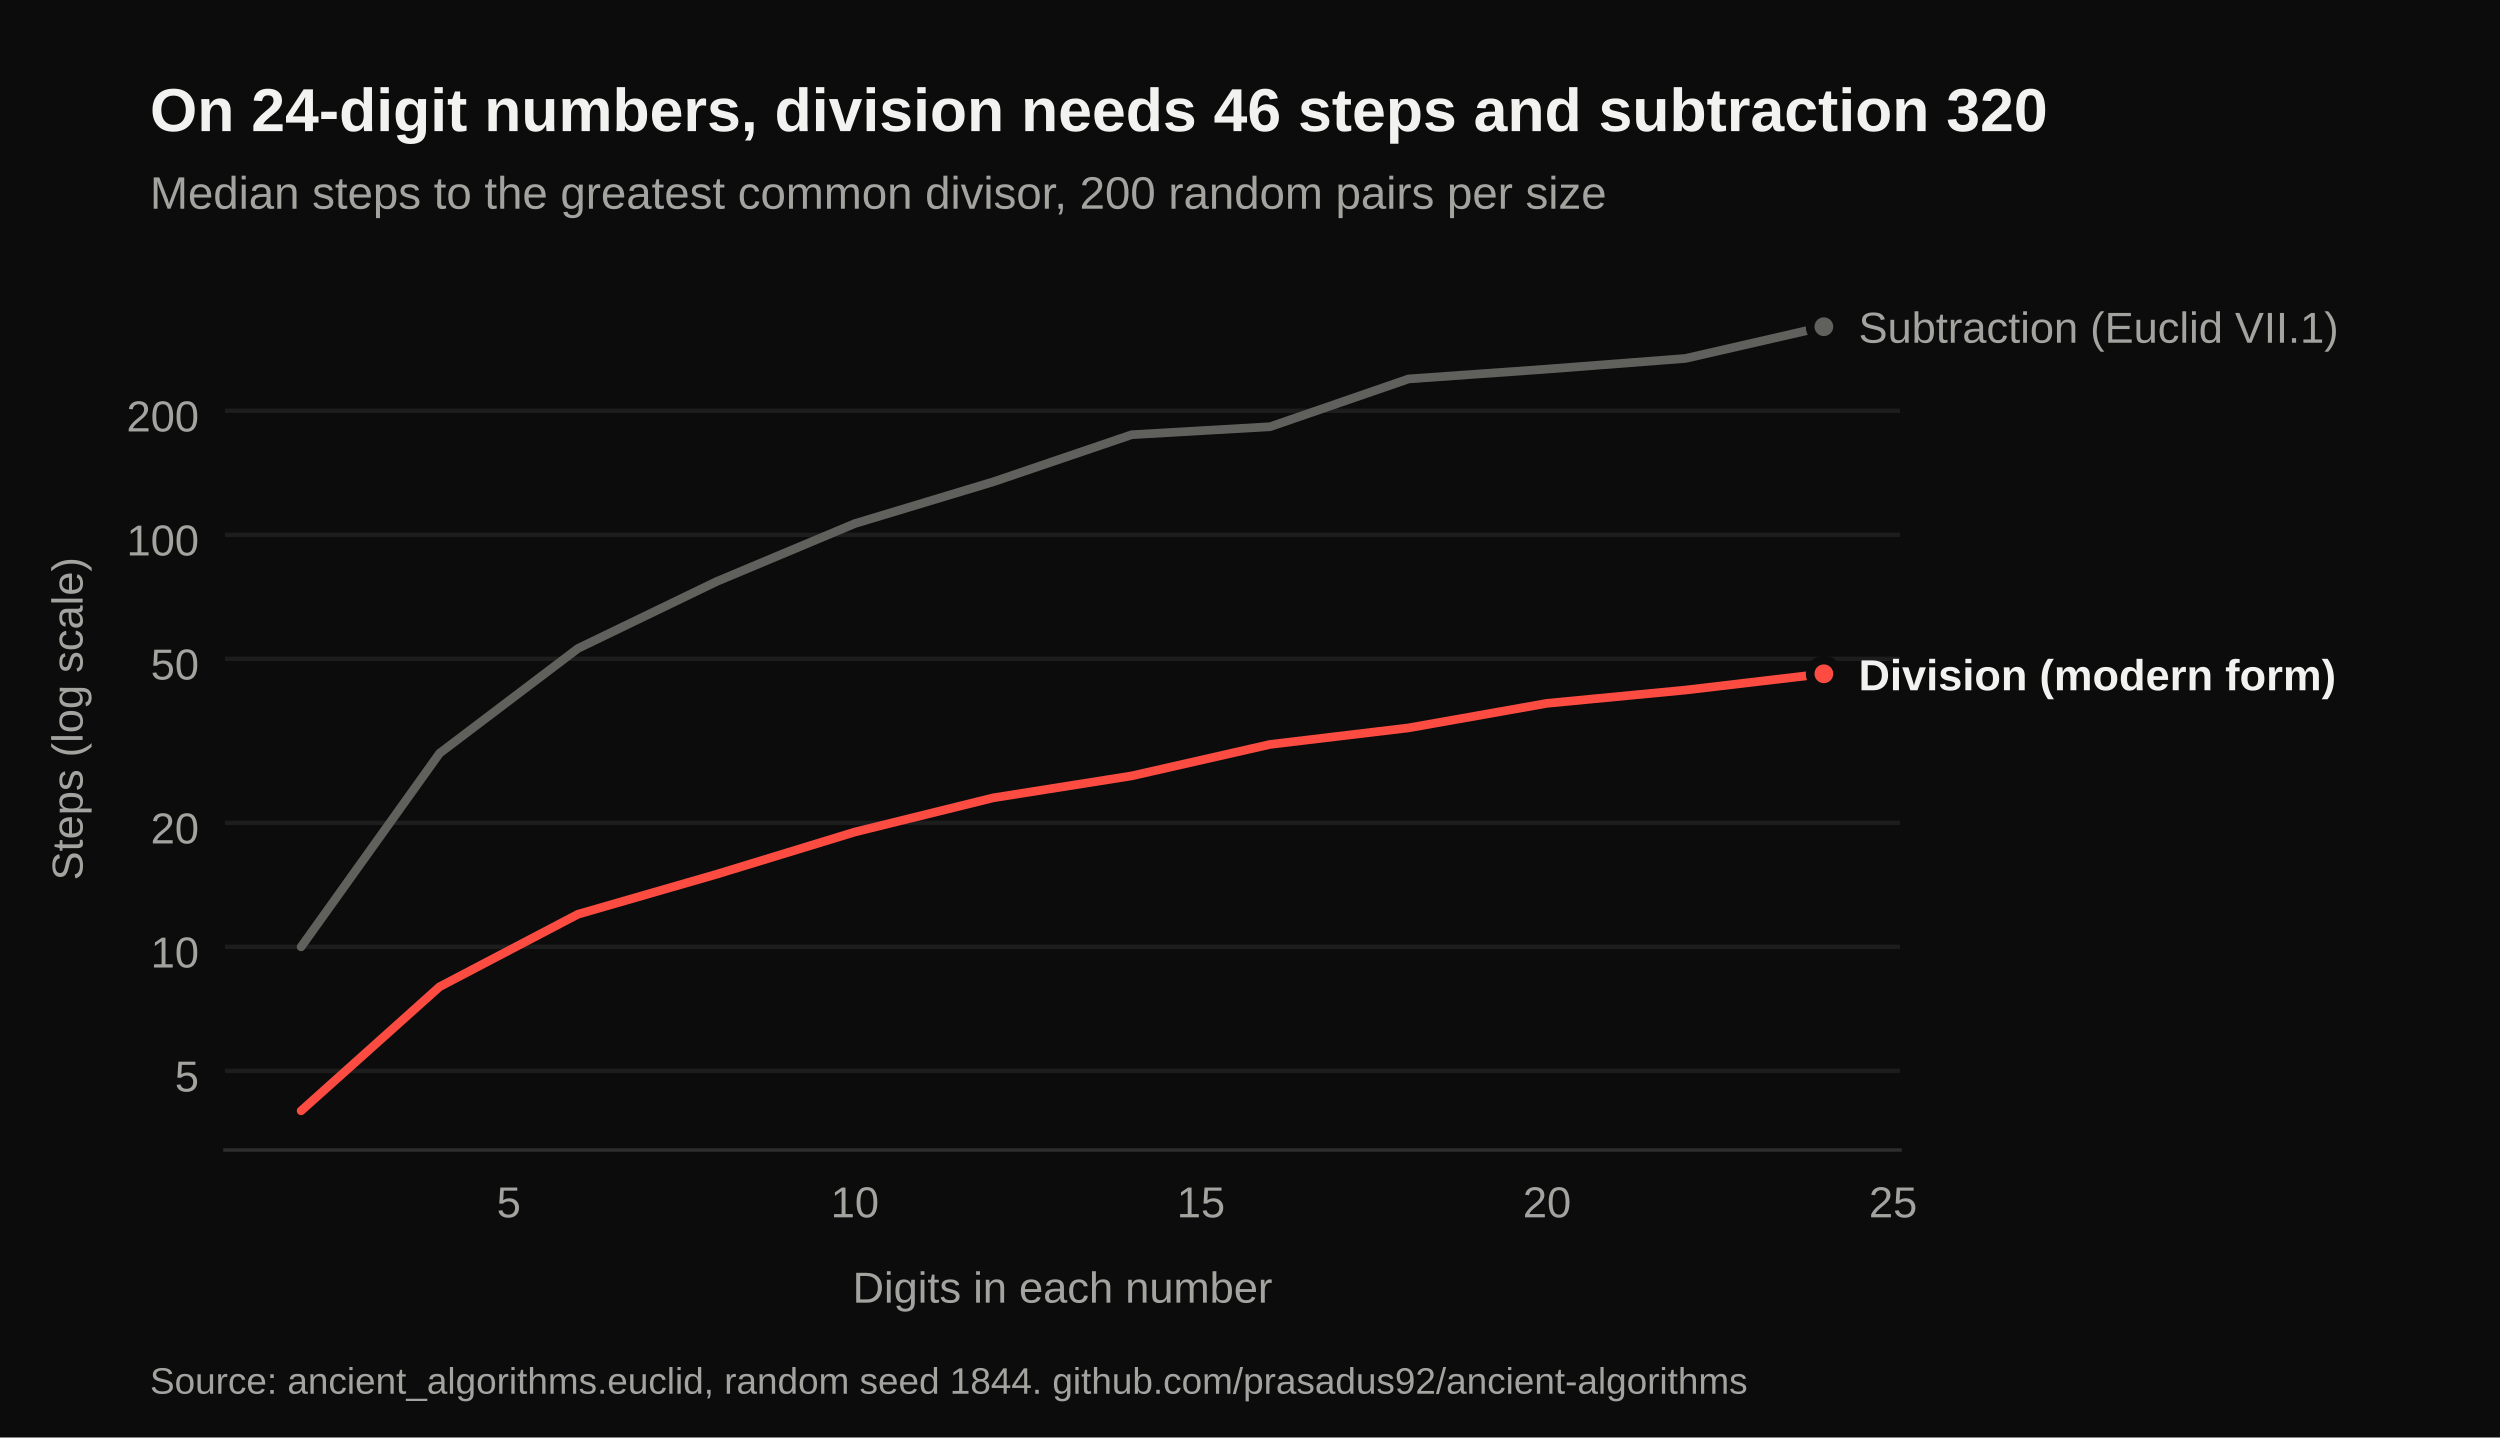
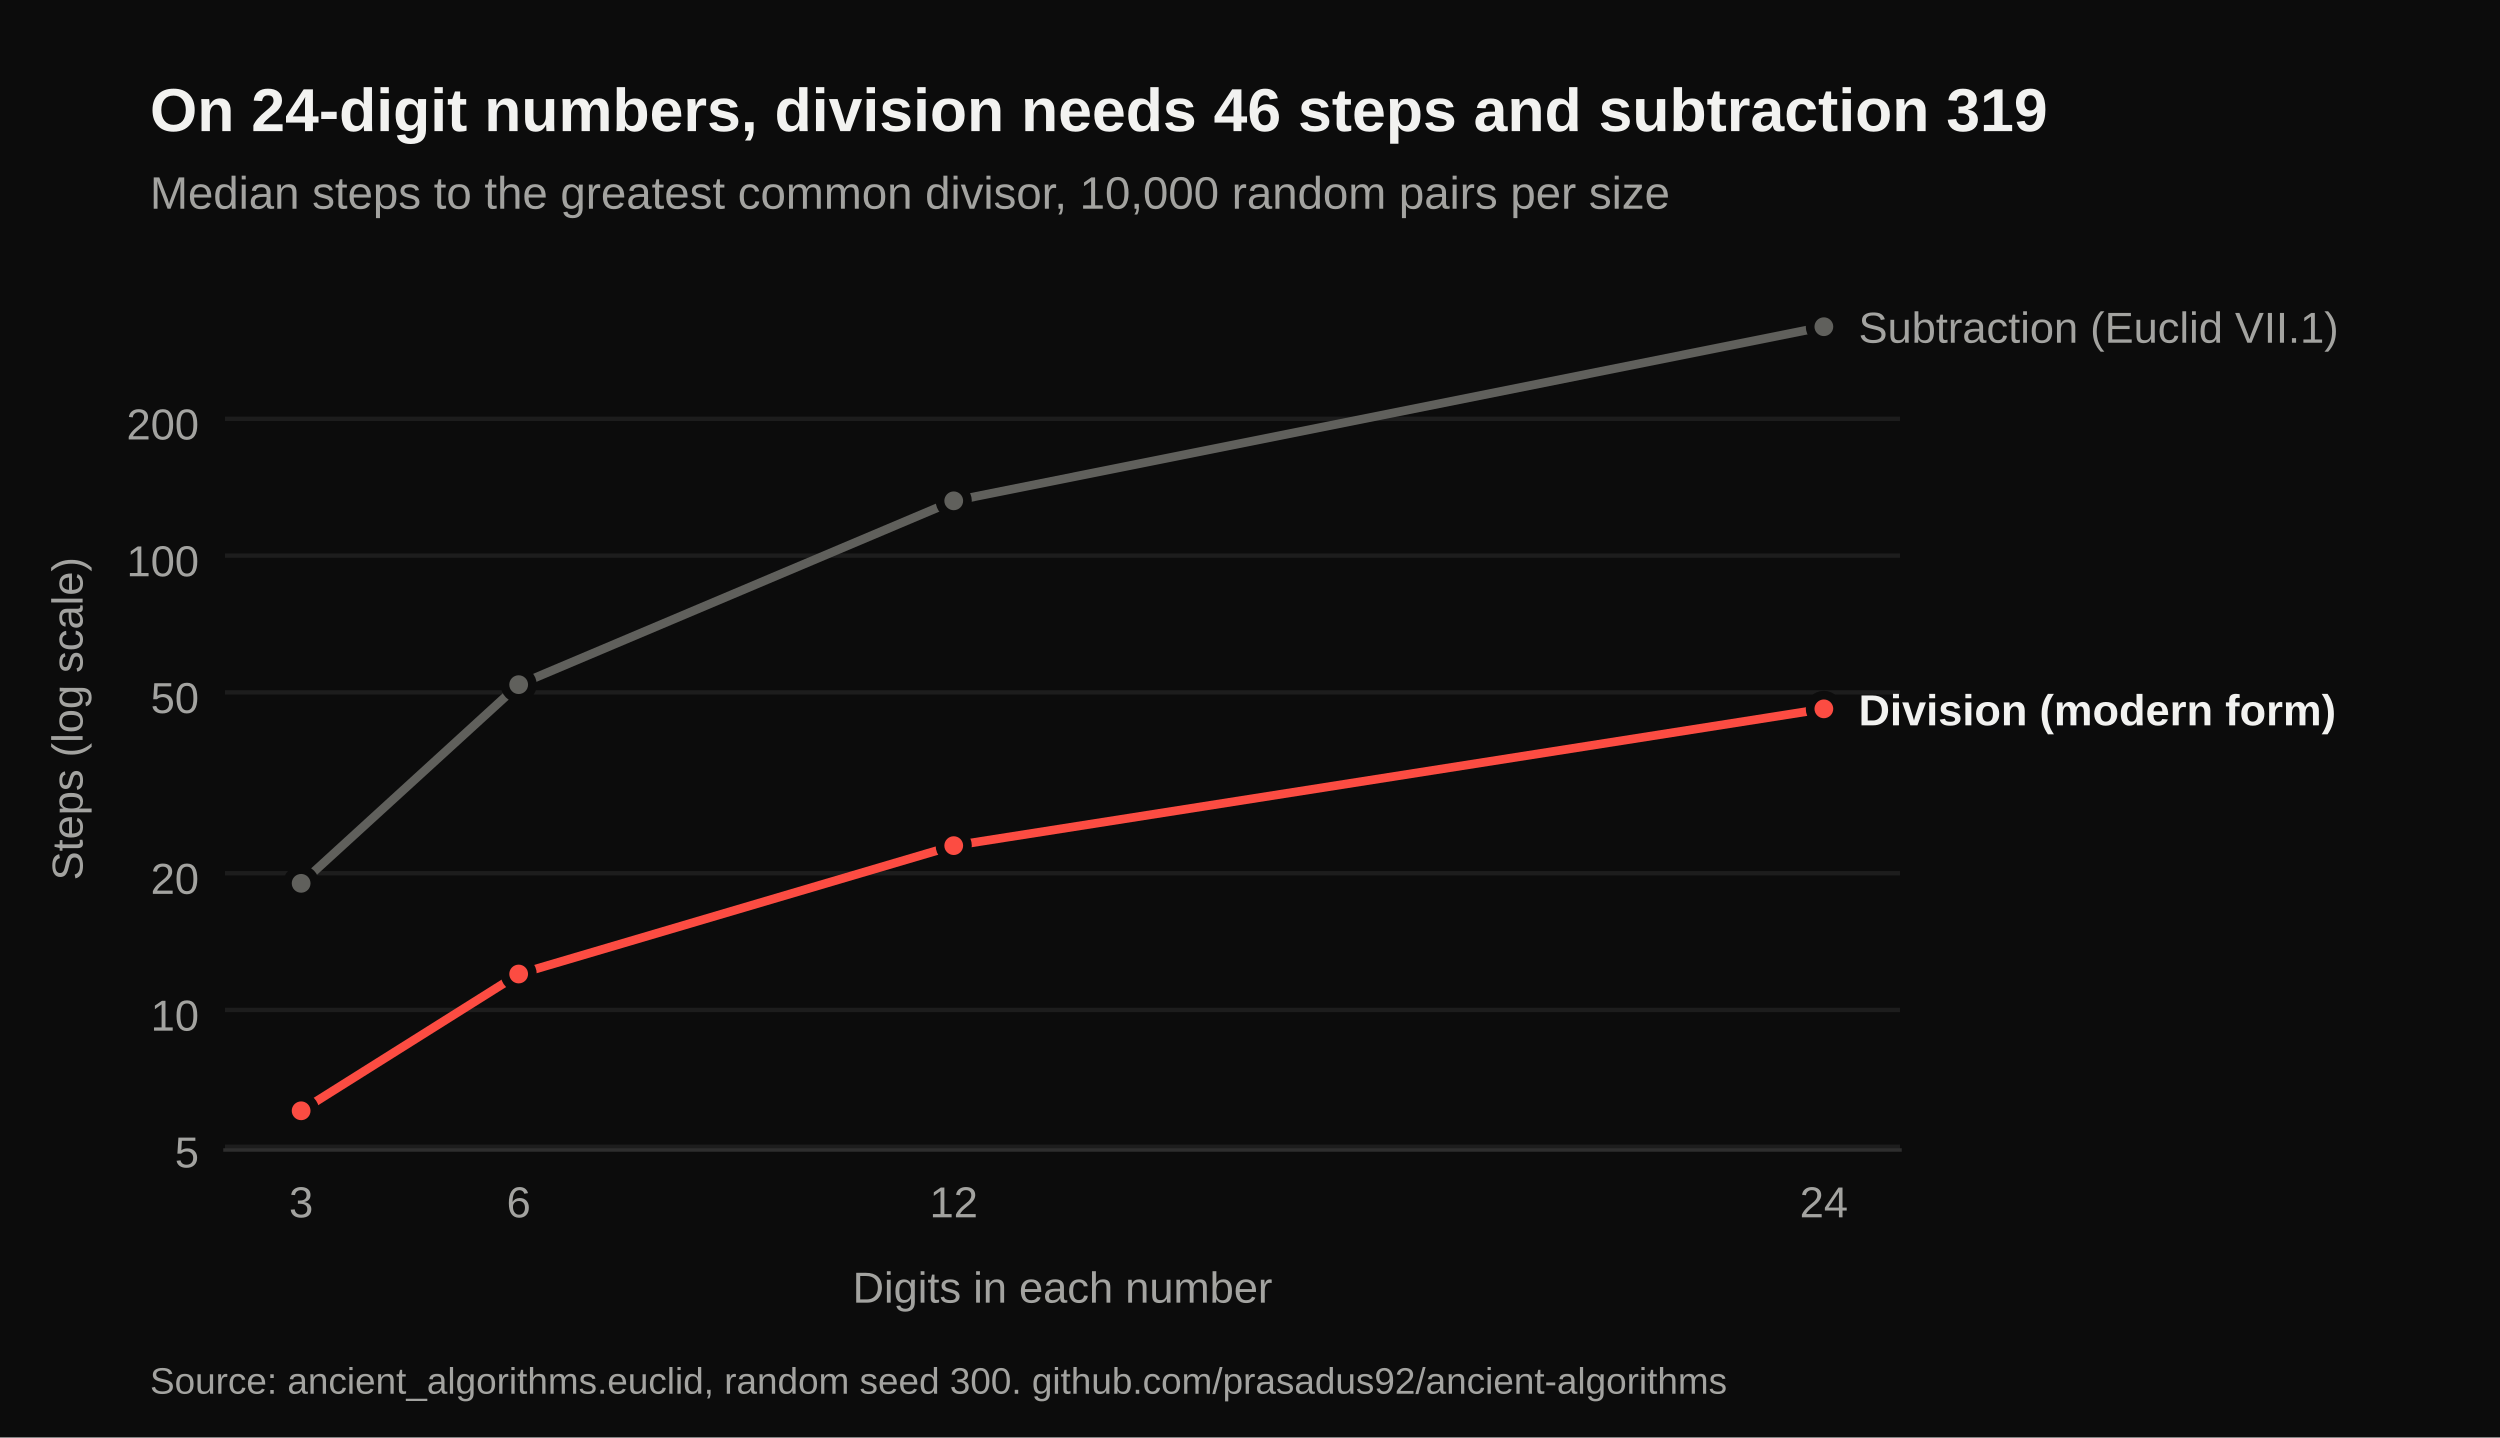
<svg xmlns="http://www.w3.org/2000/svg" xmlns:xlink="http://www.w3.org/1999/xlink" width="576pt" height="331.2pt" viewBox="0 0 576 331.2" version="1.1">
  <defs>
    <style type="text/css">*{stroke-linejoin: round; stroke-linecap: butt}</style>
  </defs>
  <g id="figure_1">
    <g id="patch_1">
      <path d="M 0 331.2  L 576 331.2  L 576 0  L 0 0  z " style="fill: #0c0c0c" />
    </g>
    <g id="axes_1">
      <g id="patch_2">
        <path d="M 51.84 264.96  L 437.76 264.96  L 437.76 66.24  L 51.84 66.24  z " style="fill: #0c0c0c" />
      </g>
      <g id="matplotlib.axis_1">
        <g id="xtick_1">
          <g id="line2d_1" />
          <g id="text_1">
-             <text style="font-size: 10px; font-family: 'General Sans', system-ui, -apple-system, 'Helvetica Neue', Arial, sans-serif; text-anchor: middle; fill: #a3a3a0" x="117.223" y="280.48" transform="rotate(-0 117.2231 280.48)">5</text>
+             <text style="font-size: 10px; font-family: 'General Sans', system-ui, -apple-system, 'Helvetica Neue', Arial, sans-serif; text-anchor: middle; fill: #a3a3a0" x="69.382" y="280.48" transform="rotate(-0 69.38182 280.48)">3</text>
          </g>
        </g>
        <g id="xtick_2">
          <g id="line2d_2" />
          <g id="text_2">
-             <text style="font-size: 10px; font-family: 'General Sans', system-ui, -apple-system, 'Helvetica Neue', Arial, sans-serif; text-anchor: middle; fill: #a3a3a0" x="196.959" y="280.48" transform="rotate(-0 196.9587 280.48)">10</text>
+             <text style="font-size: 10px; font-family: 'General Sans', system-ui, -apple-system, 'Helvetica Neue', Arial, sans-serif; text-anchor: middle; fill: #a3a3a0" x="119.501" y="280.48" transform="rotate(-0 119.5013 280.48)">6</text>
          </g>
        </g>
        <g id="xtick_3">
          <g id="line2d_3" />
          <g id="text_3">
-             <text style="font-size: 10px; font-family: 'General Sans', system-ui, -apple-system, 'Helvetica Neue', Arial, sans-serif; text-anchor: middle; fill: #a3a3a0" x="276.694" y="280.48" transform="rotate(-0 276.6942 280.48)">15</text>
+             <text style="font-size: 10px; font-family: 'General Sans', system-ui, -apple-system, 'Helvetica Neue', Arial, sans-serif; text-anchor: middle; fill: #a3a3a0" x="219.74" y="280.48" transform="rotate(-0 219.7403 280.48)">12</text>
          </g>
        </g>
        <g id="xtick_4">
          <g id="line2d_4" />
          <g id="text_4">
-             <text style="font-size: 10px; font-family: 'General Sans', system-ui, -apple-system, 'Helvetica Neue', Arial, sans-serif; text-anchor: middle; fill: #a3a3a0" x="356.43" y="280.48" transform="rotate(-0 356.4298 280.48)">20</text>
+             <text style="font-size: 10px; font-family: 'General Sans', system-ui, -apple-system, 'Helvetica Neue', Arial, sans-serif; text-anchor: middle; fill: #a3a3a0" x="420.218" y="280.48" transform="rotate(-0 420.2182 280.48)">24</text>
          </g>
        </g>
-         <g id="xtick_5">
-           <g id="line2d_5" />
-           <g id="text_5">
-             <text style="font-size: 10px; font-family: 'General Sans', system-ui, -apple-system, 'Helvetica Neue', Arial, sans-serif; text-anchor: middle; fill: #a3a3a0" x="436.165" y="280.48" transform="rotate(-0 436.1653 280.48)">25</text>
-           </g>
-         </g>
-         <g id="text_6">
+         <g id="text_5">
          <text style="font-size: 10px; font-family: 'General Sans', system-ui, -apple-system, 'Helvetica Neue', Arial, sans-serif; text-anchor: middle; fill: #a3a3a0" x="244.8" y="300.13" transform="rotate(-0 244.8 300.13)">Digits in each number</text>
        </g>
      </g>
      <g id="matplotlib.axis_2">
        <g id="ytick_1">
-           <g id="line2d_6">
-             <path d="M 51.84 246.728  L 437.76 246.728  " clip-path="url(#p6bc87ba94e)" style="fill: none; stroke: #1d1d1d; stroke-linecap: square" />
+           <g id="line2d_5">
+             <path d="M 51.84 264.217  L 437.76 264.217  " clip-path="url(#p6bc87ba94e)" style="fill: none; stroke: #1d1d1d; stroke-linecap: square" />
          </g>
-           <g id="line2d_7" />
-           <g id="text_7">
-             <text style="font-size: 10px; font-family: 'General Sans', system-ui, -apple-system, 'Helvetica Neue', Arial, sans-serif; text-anchor: end; fill: #a3a3a0" x="45.84" y="251.488" transform="rotate(-0 45.84 251.4879)">5</text>
+           <g id="line2d_6" />
+           <g id="text_6">
+             <text style="font-size: 10px; font-family: 'General Sans', system-ui, -apple-system, 'Helvetica Neue', Arial, sans-serif; text-anchor: end; fill: #a3a3a0" x="45.84" y="268.977" transform="rotate(-0 45.84 268.9766)">5</text>
          </g>
        </g>
        <g id="ytick_2">
-           <g id="line2d_8">
-             <path d="M 51.84 218.152  L 437.76 218.152  " clip-path="url(#p6bc87ba94e)" style="fill: none; stroke: #1d1d1d; stroke-linecap: square" />
+           <g id="line2d_7">
+             <path d="M 51.84 232.702  L 437.76 232.702  " clip-path="url(#p6bc87ba94e)" style="fill: none; stroke: #1d1d1d; stroke-linecap: square" />
          </g>
-           <g id="line2d_9" />
-           <g id="text_8">
-             <text style="font-size: 10px; font-family: 'General Sans', system-ui, -apple-system, 'Helvetica Neue', Arial, sans-serif; text-anchor: end; fill: #a3a3a0" x="45.84" y="222.912" transform="rotate(-0 45.84 222.912)">10</text>
+           <g id="line2d_8" />
+           <g id="text_7">
+             <text style="font-size: 10px; font-family: 'General Sans', system-ui, -apple-system, 'Helvetica Neue', Arial, sans-serif; text-anchor: end; fill: #a3a3a0" x="45.84" y="237.462" transform="rotate(-0 45.84 237.4623)">10</text>
          </g>
        </g>
        <g id="ytick_3">
-           <g id="line2d_10">
-             <path d="M 51.84 189.576  L 437.76 189.576  " clip-path="url(#p6bc87ba94e)" style="fill: none; stroke: #1d1d1d; stroke-linecap: square" />
+           <g id="line2d_9">
+             <path d="M 51.84 201.188  L 437.76 201.188  " clip-path="url(#p6bc87ba94e)" style="fill: none; stroke: #1d1d1d; stroke-linecap: square" />
          </g>
-           <g id="line2d_11" />
-           <g id="text_9">
-             <text style="font-size: 10px; font-family: 'General Sans', system-ui, -apple-system, 'Helvetica Neue', Arial, sans-serif; text-anchor: end; fill: #a3a3a0" x="45.84" y="194.336" transform="rotate(-0 45.84 194.3362)">20</text>
+           <g id="line2d_10" />
+           <g id="text_8">
+             <text style="font-size: 10px; font-family: 'General Sans', system-ui, -apple-system, 'Helvetica Neue', Arial, sans-serif; text-anchor: end; fill: #a3a3a0" x="45.84" y="205.948" transform="rotate(-0 45.84 205.9479)">20</text>
          </g>
        </g>
        <g id="ytick_4">
-           <g id="line2d_12">
-             <path d="M 51.84 151.801  L 437.76 151.801  " clip-path="url(#p6bc87ba94e)" style="fill: none; stroke: #1d1d1d; stroke-linecap: square" />
+           <g id="line2d_11">
+             <path d="M 51.84 159.528  L 437.76 159.528  " clip-path="url(#p6bc87ba94e)" style="fill: none; stroke: #1d1d1d; stroke-linecap: square" />
          </g>
-           <g id="line2d_13" />
-           <g id="text_10">
-             <text style="font-size: 10px; font-family: 'General Sans', system-ui, -apple-system, 'Helvetica Neue', Arial, sans-serif; text-anchor: end; fill: #a3a3a0" x="45.84" y="156.561" transform="rotate(-0 45.84 156.5609)">50</text>
+           <g id="line2d_12" />
+           <g id="text_9">
+             <text style="font-size: 10px; font-family: 'General Sans', system-ui, -apple-system, 'Helvetica Neue', Arial, sans-serif; text-anchor: end; fill: #a3a3a0" x="45.84" y="164.288" transform="rotate(-0 45.84 164.2882)">50</text>
          </g>
        </g>
        <g id="ytick_5">
-           <g id="line2d_14">
-             <path d="M 51.84 123.225  L 437.76 123.225  " clip-path="url(#p6bc87ba94e)" style="fill: none; stroke: #1d1d1d; stroke-linecap: square" />
+           <g id="line2d_13">
+             <path d="M 51.84 128.014  L 437.76 128.014  " clip-path="url(#p6bc87ba94e)" style="fill: none; stroke: #1d1d1d; stroke-linecap: square" />
          </g>
-           <g id="line2d_15" />
-           <g id="text_11">
-             <text style="font-size: 10px; font-family: 'General Sans', system-ui, -apple-system, 'Helvetica Neue', Arial, sans-serif; text-anchor: end; fill: #a3a3a0" x="45.84" y="127.985" transform="rotate(-0 45.84 127.9851)">100</text>
+           <g id="line2d_14" />
+           <g id="text_10">
+             <text style="font-size: 10px; font-family: 'General Sans', system-ui, -apple-system, 'Helvetica Neue', Arial, sans-serif; text-anchor: end; fill: #a3a3a0" x="45.84" y="132.774" transform="rotate(-0 45.84 132.7738)">100</text>
          </g>
        </g>
        <g id="ytick_6">
-           <g id="line2d_16">
-             <path d="M 51.84 94.649  L 437.76 94.649  " clip-path="url(#p6bc87ba94e)" style="fill: none; stroke: #1d1d1d; stroke-linecap: square" />
+           <g id="line2d_15">
+             <path d="M 51.84 96.499  L 437.76 96.499  " clip-path="url(#p6bc87ba94e)" style="fill: none; stroke: #1d1d1d; stroke-linecap: square" />
          </g>
-           <g id="line2d_17" />
-           <g id="text_12">
-             <text style="font-size: 10px; font-family: 'General Sans', system-ui, -apple-system, 'Helvetica Neue', Arial, sans-serif; text-anchor: end; fill: #a3a3a0" x="45.84" y="99.409" transform="rotate(-0 45.84 99.40922)">200</text>
+           <g id="line2d_16" />
+           <g id="text_11">
+             <text style="font-size: 10px; font-family: 'General Sans', system-ui, -apple-system, 'Helvetica Neue', Arial, sans-serif; text-anchor: end; fill: #a3a3a0" x="45.84" y="101.259" transform="rotate(-0 45.84 101.2594)">200</text>
          </g>
        </g>
-         <g id="text_13">
+         <g id="text_12">
          <text style="font-size: 10px; font-family: 'General Sans', system-ui, -apple-system, 'Helvetica Neue', Arial, sans-serif; text-anchor: middle; fill: #a3a3a0" x="19.032" y="165.6" transform="rotate(-90 19.03187 165.6)">Steps (log scale)</text>
        </g>
      </g>
      <g id="patch_3">
        <path d="M 51.84 264.96  L 437.76 264.96  " style="fill: none; stroke: #2e2e2e; stroke-width: 0.8; stroke-linejoin: miter; stroke-linecap: square" />
      </g>
+       <g id="line2d_17">
+         <path d="M 69.382 203.52  L 119.501 157.745  L 219.74 115.391  L 420.218 75.273  " clip-path="url(#p6bc87ba94e)" style="fill: none; stroke: #60605c; stroke-width: 2; stroke-linecap: round" />
+       </g>
+       <g id="text_13">
+         <text style="font-size: 10px; font-family: 'General Sans', system-ui, -apple-system, 'Helvetica Neue', Arial, sans-serif; text-anchor: start; fill: #a3a3a0" x="428.218" y="78.968" transform="rotate(-0 428.2182 78.96773)">Subtraction (Euclid VII.1)</text>
+       </g>
      <g id="line2d_18">
-         <path d="M 69.382 218.152  L 101.276 173.553  L 133.17 149.399  L 165.064 134  L 196.959 120.629  L 228.853 111.006  L 260.747 100.154  L 292.641 98.311  L 324.536 87.305  L 356.43 85.04  L 388.324 82.584  L 420.218 75.273  " clip-path="url(#p6bc87ba94e)" style="fill: none; stroke: #60605c; stroke-width: 2; stroke-linecap: round" />
+         <path d="M 69.382 255.927  L 119.501 224.413  L 219.74 194.834  L 420.218 163.319  " clip-path="url(#p6bc87ba94e)" style="fill: none; stroke: #fc4c42; stroke-width: 2; stroke-linecap: round" />
      </g>
      <g id="text_14">
-         <text style="font-size: 10px; font-family: 'General Sans', system-ui, -apple-system, 'Helvetica Neue', Arial, sans-serif; text-anchor: start; fill: #a3a3a0" x="428.218" y="78.968" transform="rotate(-0 428.2182 78.96773)">Subtraction (Euclid VII.1)</text>
-       </g>
-       <g id="line2d_19">
-         <path d="M 69.382 255.927  L 101.276 227.351  L 133.17 210.636  L 165.064 201.436  L 196.959 191.691  L 228.853 183.814  L 260.747 178.76  L 292.641 171.509  L 324.536 167.7  L 356.43 162.044  L 388.324 158.989  L 420.218 155.238  " clip-path="url(#p6bc87ba94e)" style="fill: none; stroke: #fc4c42; stroke-width: 2; stroke-linecap: round" />
-       </g>
-       <g id="text_15">
-         <text style="font-weight: 700; font-size: 10px; font-family: 'General Sans', system-ui, -apple-system, 'Helvetica Neue', Arial, sans-serif; text-anchor: start; fill: #f2f2f0" x="428.218" y="159.028" transform="rotate(-0 428.2182 159.0285)">Division (modern form)</text>
+         <text style="font-weight: 700; font-size: 10px; font-family: 'General Sans', system-ui, -apple-system, 'Helvetica Neue', Arial, sans-serif; text-anchor: start; fill: #f2f2f0" x="428.218" y="167.109" transform="rotate(-0 428.2182 167.1092)">Division (modern form)</text>
      </g>
      <g id="PathCollection_1">
        <defs>
          <path id="mf739f0c87d" d="M 0 3.162  C 0.839 3.162 1.643 2.829 2.236 2.236  C 2.829 1.643 3.162 0.839 3.162 0  C 3.162 -0.839 2.829 -1.643 2.236 -2.236  C 1.643 -2.829 0.839 -3.162 0 -3.162  C -0.839 -3.162 -1.643 -2.829 -2.236 -2.236  C -2.829 -1.643 -3.162 -0.839 -3.162 0  C -3.162 0.839 -2.829 1.643 -2.236 2.236  C -1.643 2.829 -0.839 3.162 0 3.162  z " style="stroke: #0c0c0c; stroke-width: 2" />
        </defs>
        <g clip-path="url(#p6bc87ba94e)">
+           <use xlink:href="#mf739f0c87d" x="69.382" y="203.52" style="fill: #60605c; stroke: #0c0c0c; stroke-width: 2" />
+           <use xlink:href="#mf739f0c87d" x="119.501" y="157.745" style="fill: #60605c; stroke: #0c0c0c; stroke-width: 2" />
+           <use xlink:href="#mf739f0c87d" x="219.74" y="115.391" style="fill: #60605c; stroke: #0c0c0c; stroke-width: 2" />
          <use xlink:href="#mf739f0c87d" x="420.218" y="75.273" style="fill: #60605c; stroke: #0c0c0c; stroke-width: 2" />
        </g>
      </g>
      <g id="PathCollection_2">
        <defs>
          <path id="m528f59fc96" d="M 0 3.162  C 0.839 3.162 1.643 2.829 2.236 2.236  C 2.829 1.643 3.162 0.839 3.162 0  C 3.162 -0.839 2.829 -1.643 2.236 -2.236  C 1.643 -2.829 0.839 -3.162 0 -3.162  C -0.839 -3.162 -1.643 -2.829 -2.236 -2.236  C -2.829 -1.643 -3.162 -0.839 -3.162 0  C -3.162 0.839 -2.829 1.643 -2.236 2.236  C -1.643 2.829 -0.839 3.162 0 3.162  z " style="stroke: #0c0c0c; stroke-width: 2" />
        </defs>
        <g clip-path="url(#p6bc87ba94e)">
-           <use xlink:href="#m528f59fc96" x="420.218" y="155.238" style="fill: #fc4c42; stroke: #0c0c0c; stroke-width: 2" />
+           <use xlink:href="#m528f59fc96" x="69.382" y="255.927" style="fill: #fc4c42; stroke: #0c0c0c; stroke-width: 2" />
+           <use xlink:href="#m528f59fc96" x="119.501" y="224.413" style="fill: #fc4c42; stroke: #0c0c0c; stroke-width: 2" />
+           <use xlink:href="#m528f59fc96" x="219.74" y="194.834" style="fill: #fc4c42; stroke: #0c0c0c; stroke-width: 2" />
+           <use xlink:href="#m528f59fc96" x="420.218" y="163.319" style="fill: #fc4c42; stroke: #0c0c0c; stroke-width: 2" />
        </g>
      </g>
    </g>
+     <g id="text_15">
+       <text style="font-weight: 700; font-size: 14px; font-family: 'General Sans', system-ui, -apple-system, 'Helvetica Neue', Arial, sans-serif; text-anchor: start; fill: #f2f2f0" x="34.56" y="30.21" transform="rotate(-0 34.56 30.21)">On 24-digit numbers, division needs 46 steps and subtraction 319</text>
+     </g>
    <g id="text_16">
-       <text style="font-weight: 700; font-size: 14px; font-family: 'General Sans', system-ui, -apple-system, 'Helvetica Neue', Arial, sans-serif; text-anchor: start; fill: #f2f2f0" x="34.56" y="30.21" transform="rotate(-0 34.56 30.21)">On 24-digit numbers, division needs 46 steps and subtraction 320</text>
+       <text style="font-size: 10.5px; font-family: 'General Sans', system-ui, -apple-system, 'Helvetica Neue', Arial, sans-serif; text-anchor: start; fill: #a3a3a0" x="34.56" y="48.084" transform="rotate(-0 34.56 48.084)">Median steps to the greatest common divisor, 10,000 random pairs per size</text>
    </g>
    <g id="text_17">
-       <text style="font-size: 10.5px; font-family: 'General Sans', system-ui, -apple-system, 'Helvetica Neue', Arial, sans-serif; text-anchor: start; fill: #a3a3a0" x="34.56" y="48.084" transform="rotate(-0 34.56 48.084)">Median steps to the greatest common divisor, 200 random pairs per size</text>
-     </g>
-     <g id="text_18">
-       <text style="font-size: 8.5px; font-family: 'General Sans', system-ui, -apple-system, 'Helvetica Neue', Arial, sans-serif; text-anchor: start; fill: #a3a3a0" x="34.56" y="321.11" transform="rotate(-0 34.56 321.1095)">Source: ancient_algorithms.euclid, random seed 1844. github.com/prasadus92/ancient-algorithms</text>
+       <text style="font-size: 8.5px; font-family: 'General Sans', system-ui, -apple-system, 'Helvetica Neue', Arial, sans-serif; text-anchor: start; fill: #a3a3a0" x="34.56" y="321.11" transform="rotate(-0 34.56 321.1095)">Source: ancient_algorithms.euclid, random seed 300. github.com/prasadus92/ancient-algorithms</text>
    </g>
  </g>
  <defs>
    <clipPath id="p6bc87ba94e">
      <rect x="51.84" y="66.24" width="385.92" height="198.72" />
    </clipPath>
  </defs>
</svg>
